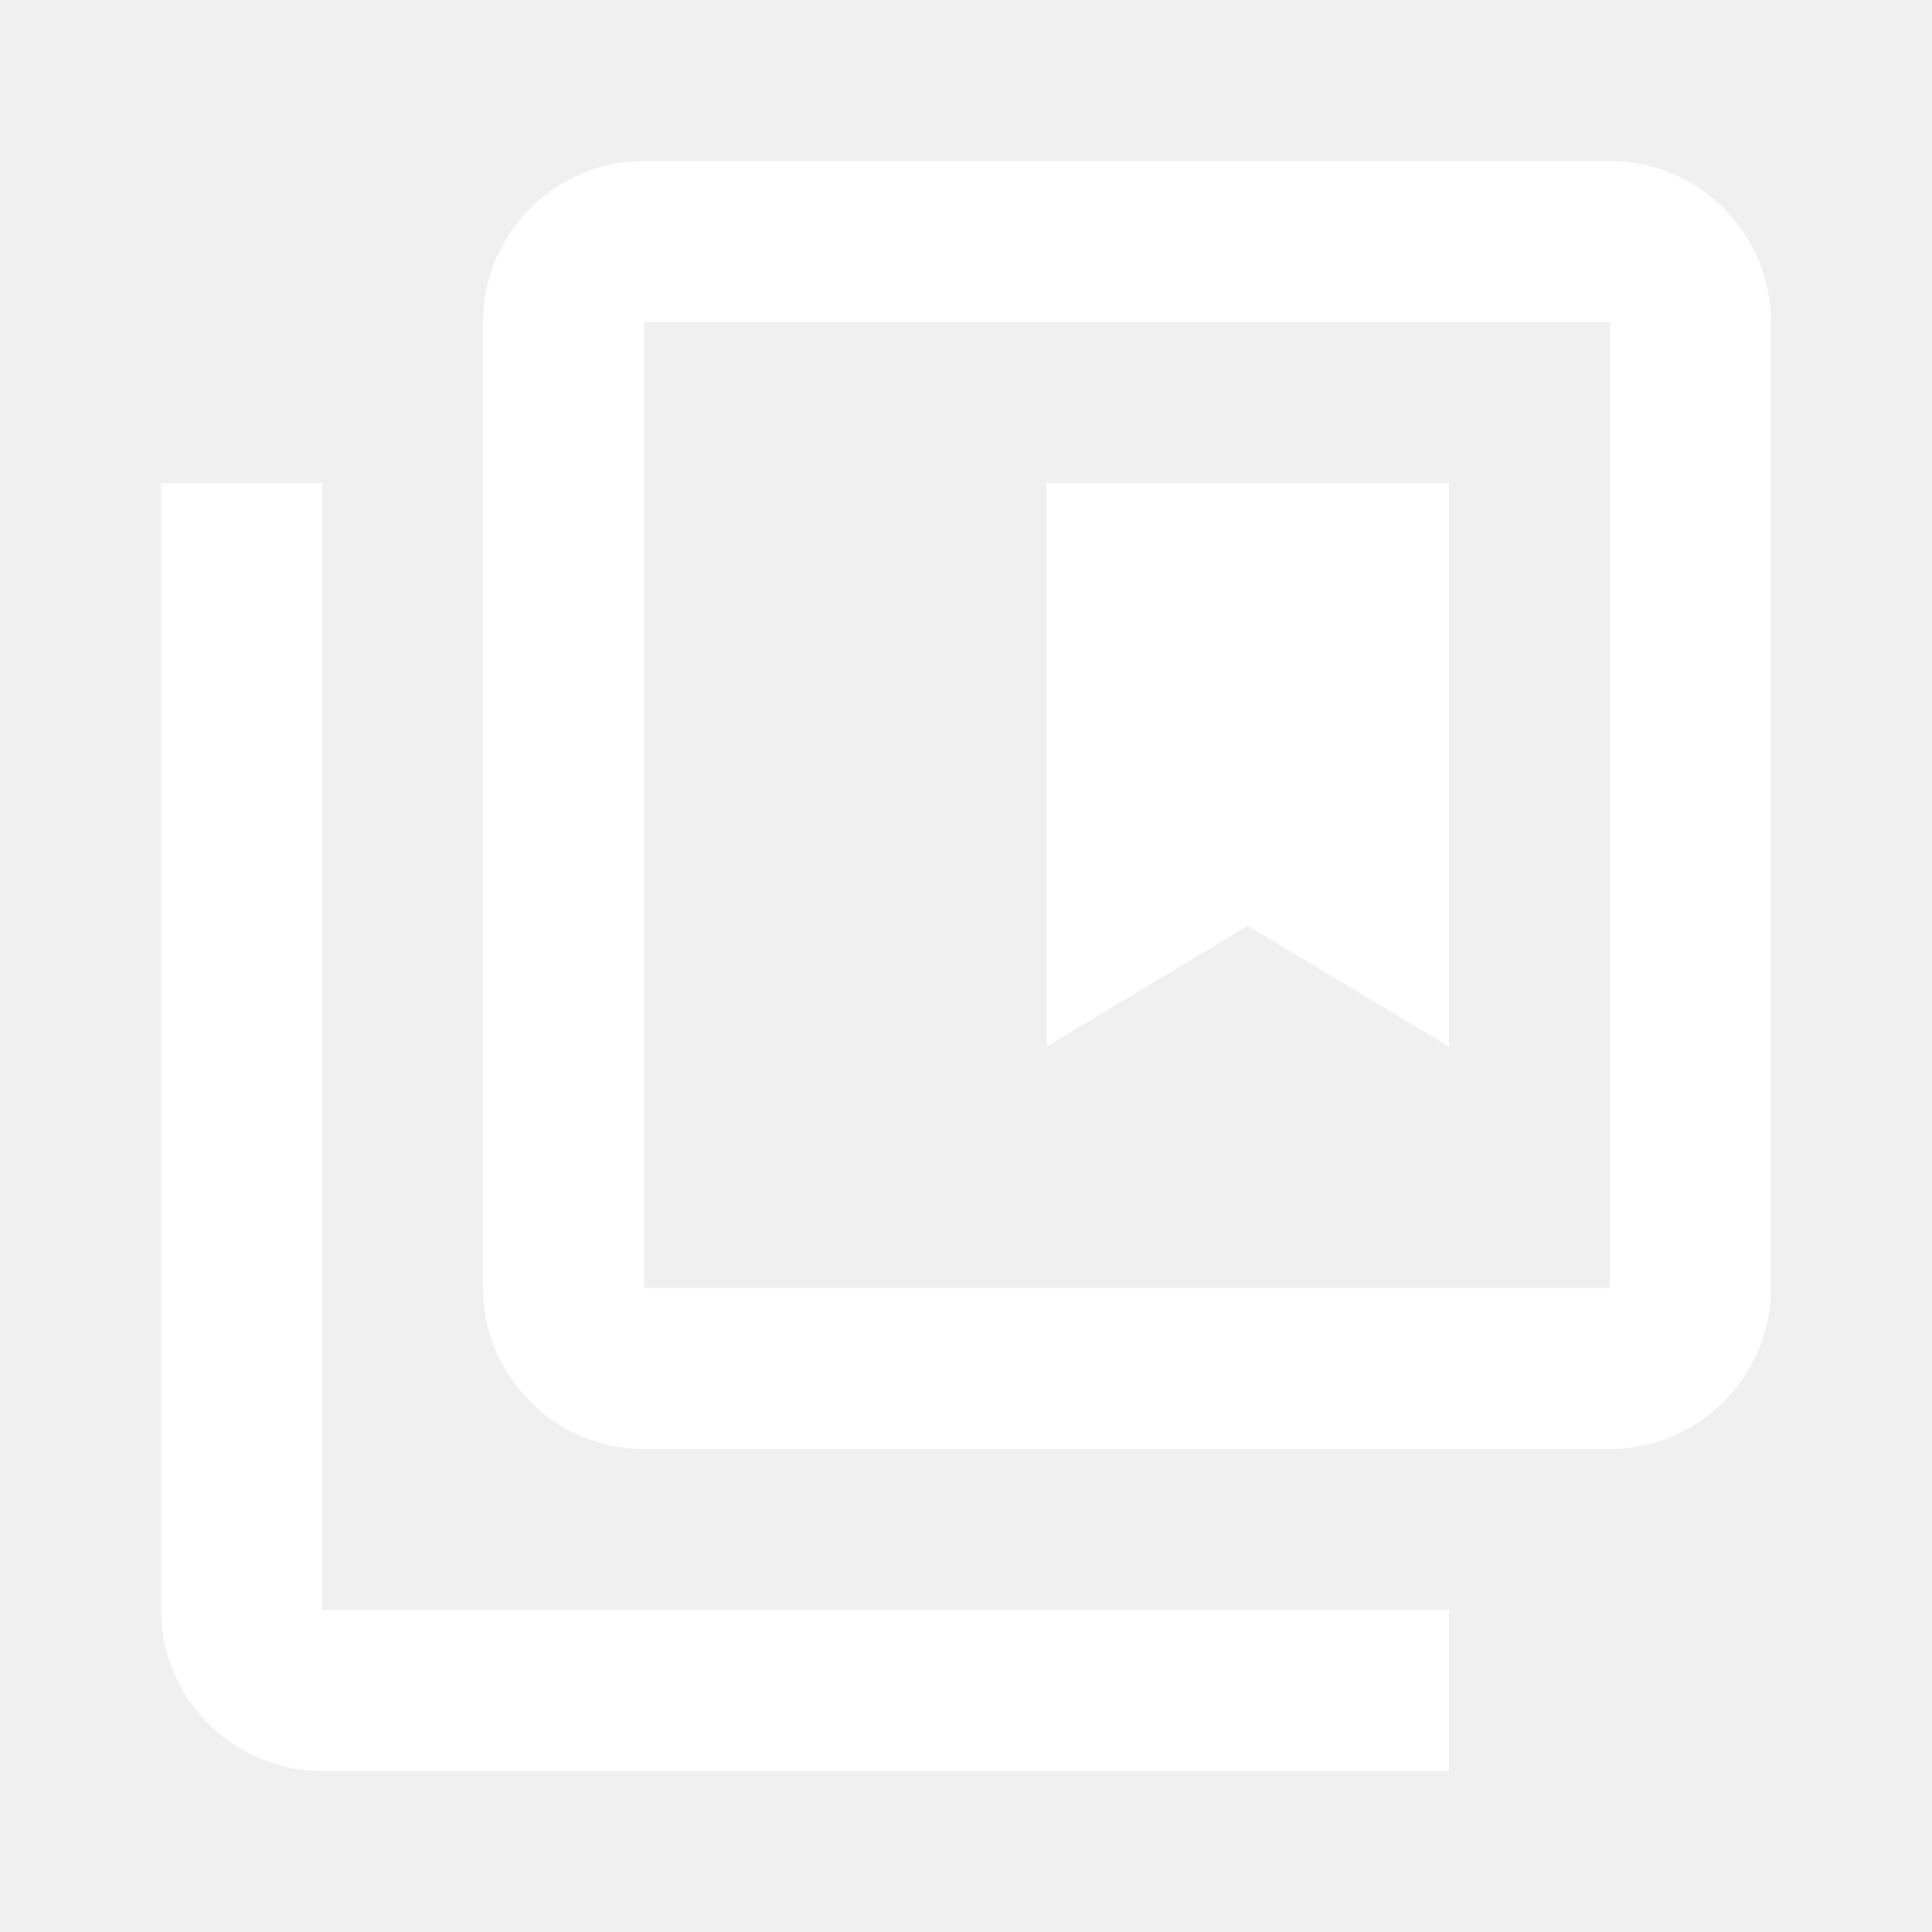
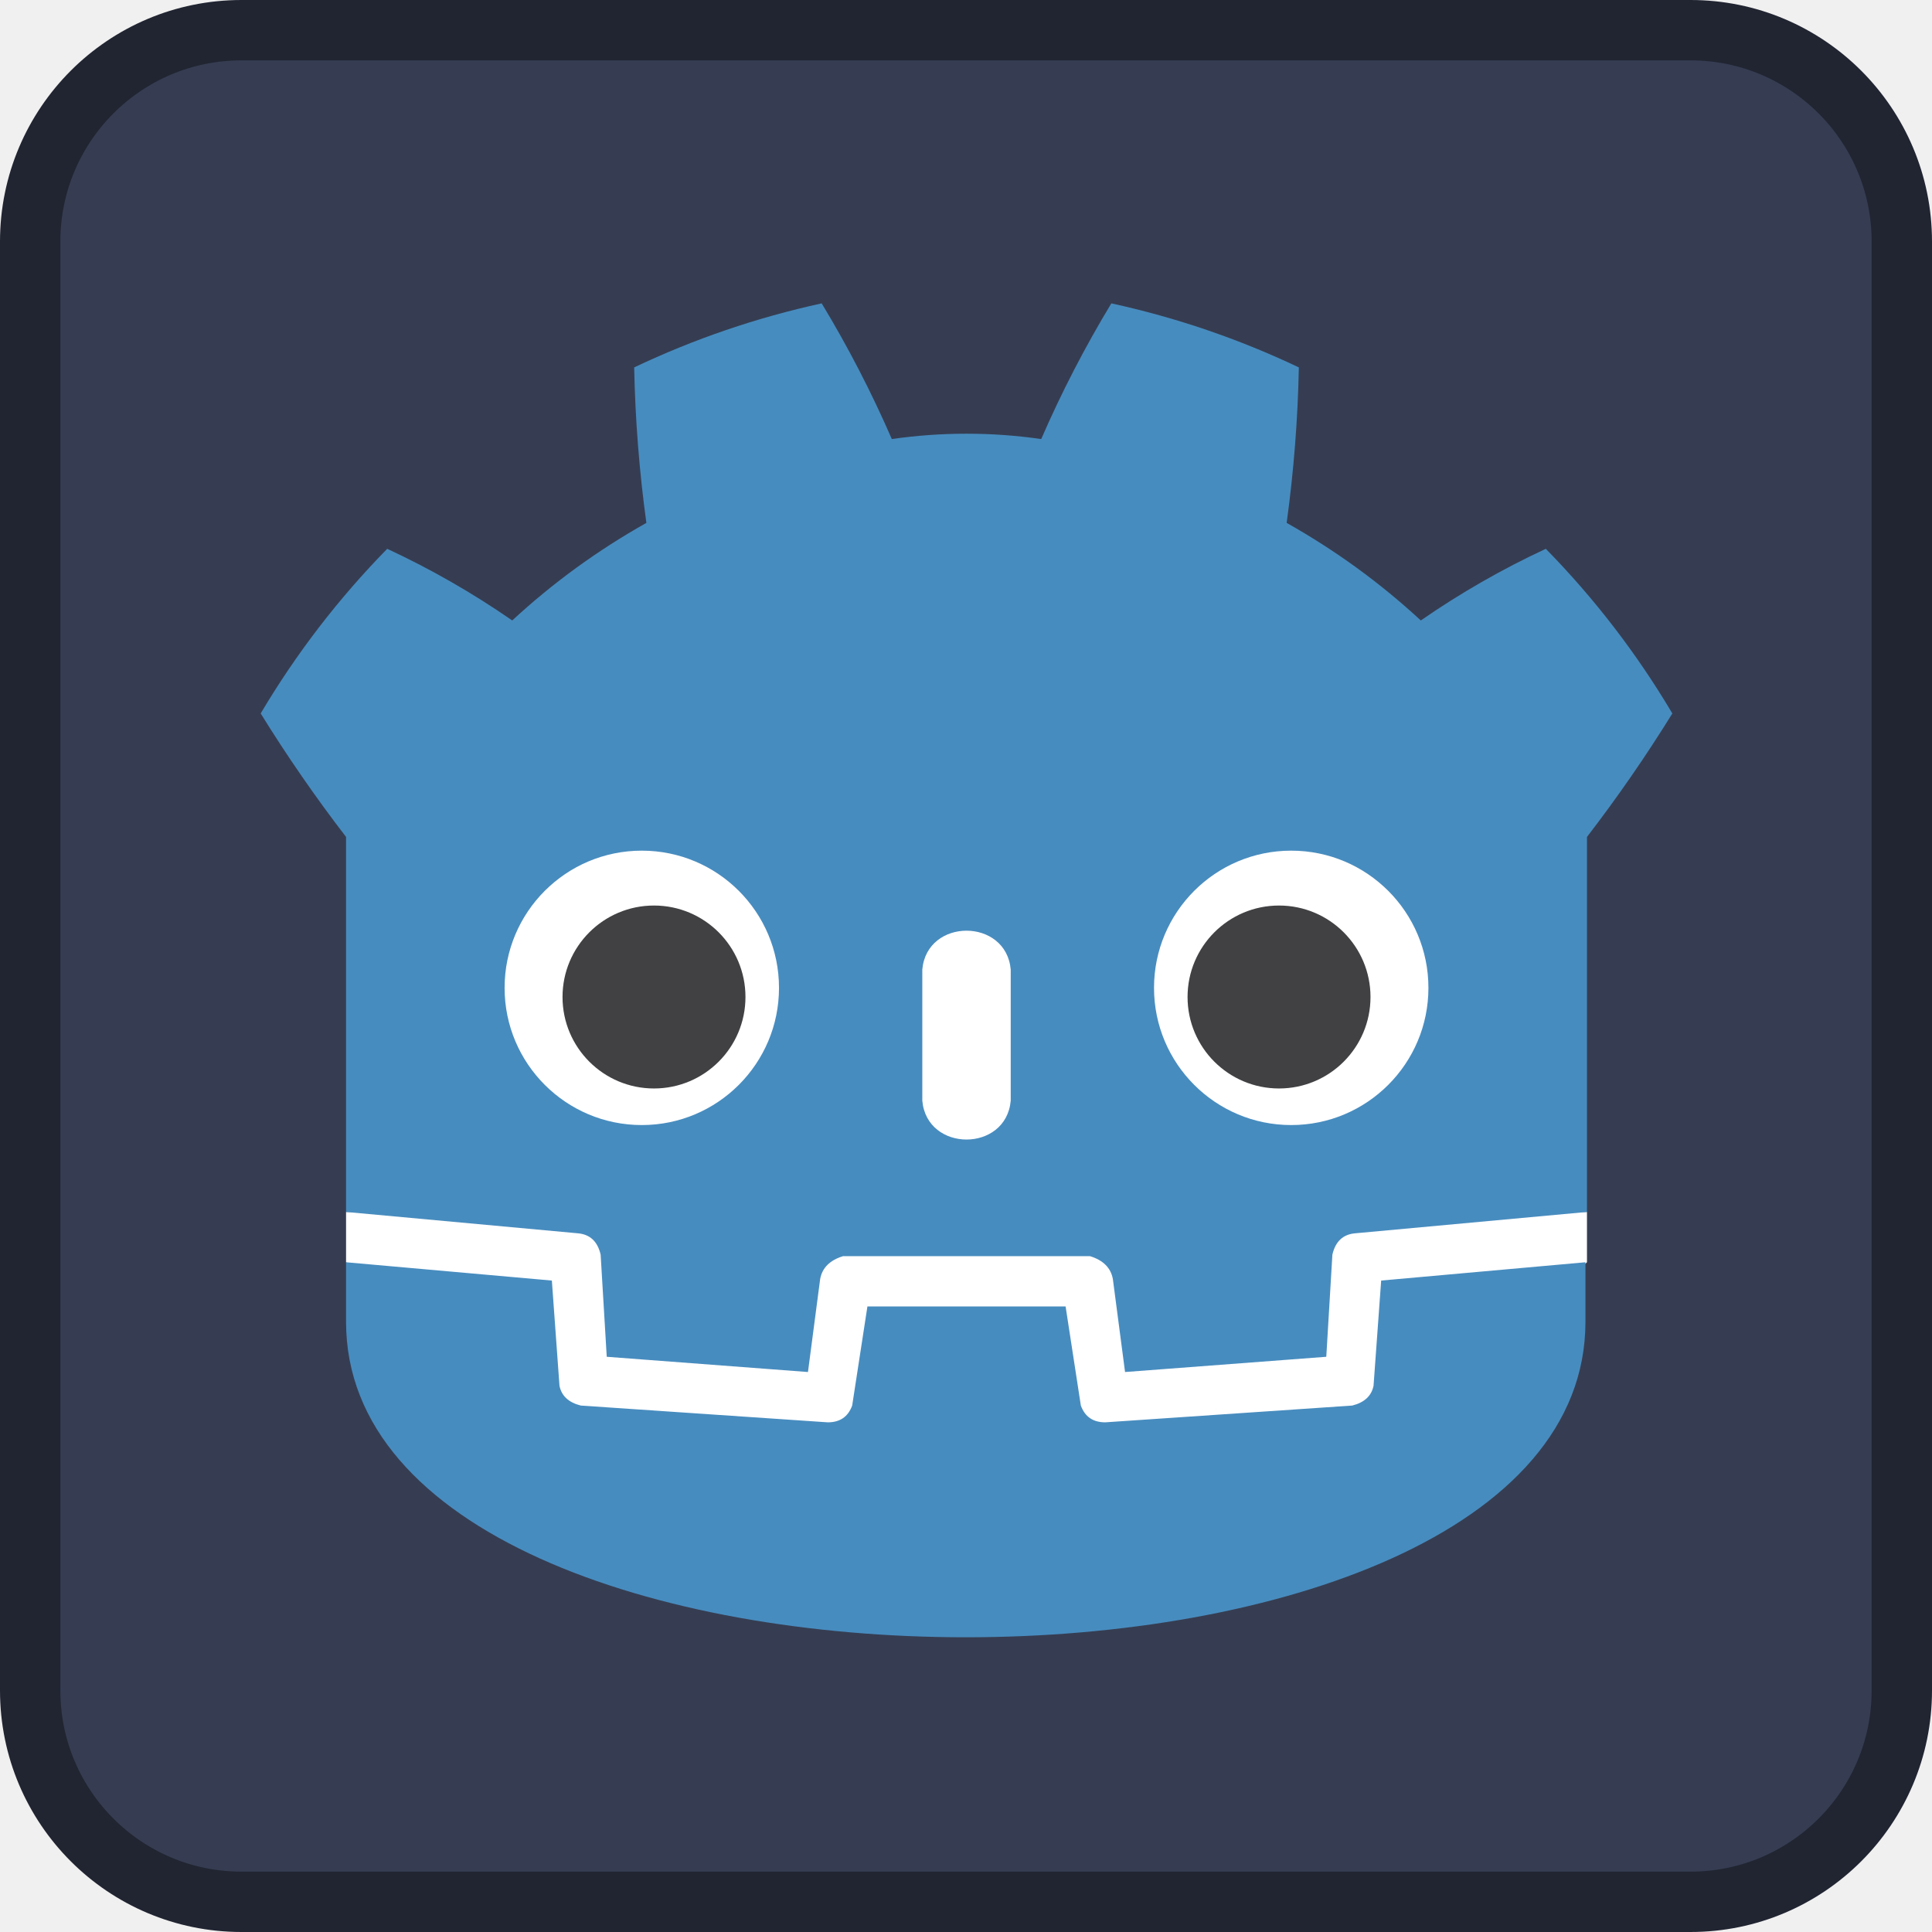
- <svg xmlns="http://www.w3.org/2000/svg" fill="#ffffff" id="mdi-bookmark-box-multiple-outline" viewBox="0 0 24 24">
-   <path d="M4 20H18V22H4C2.9 22 2 21.1 2 20V6H4V20M22 4V16C22 17.1 21.1 18 20 18H8C6.9 18 6 17.1 6 16V4C6 2.9 6.9 2 8 2H20C21.1 2 22 2.9 22 4M20 4H8V16H20V4M18 6H13V13L15.5 11.5L18 13V6Z" />
+ <svg xmlns="http://www.w3.org/2000/svg" height="128" width="128">
+   <rect x="2" y="2" width="124" height="124" rx="14" fill="#363d52" stroke="#212532" stroke-width="4" />
+   <g transform="scale(.101) translate(122 122)">
+     <g fill="#fff">
+       <path d="M105 673v33q407 354 814 0v-33z" />
+       <path fill="#478cbf" d="m105 673 152 14q12 1 15 14l4 67 132 10 8-61q2-11 15-15h162q13 4 15 15l8 61 132-10 4-67q3-13 15-14l152-14V427q30-39 56-81-35-59-83-108-43 20-82 47-40-37-88-64 7-51 8-102-59-28-123-42-26 43-46 89-49-7-98 0-20-46-46-89-64 14-123 42 1 51 8 102-48 27-88 64-39-27-82-47-48 49-83 108 26 42 56 81zm0 33v39c0 276 813 276 813 0v-39l-134 12-5 69q-2 10-14 13l-162 11q-12 0-16-11l-10-65H447l-10 65q-4 11-16 11l-162-11q-12-3-14-13l-5-69z" />
+       <path d="M483 600c3 34 55 34 58 0v-86c-3-34-55-34-58 0z" />
+       <circle cx="725" cy="526" r="90" />
+       <circle cx="299" cy="526" r="90" />
+     </g>
+     <g fill="#414042">
+       <circle cx="307" cy="532" r="60" />
+       <circle cx="717" cy="532" r="60" />
+     </g>
+   </g>
</svg>
